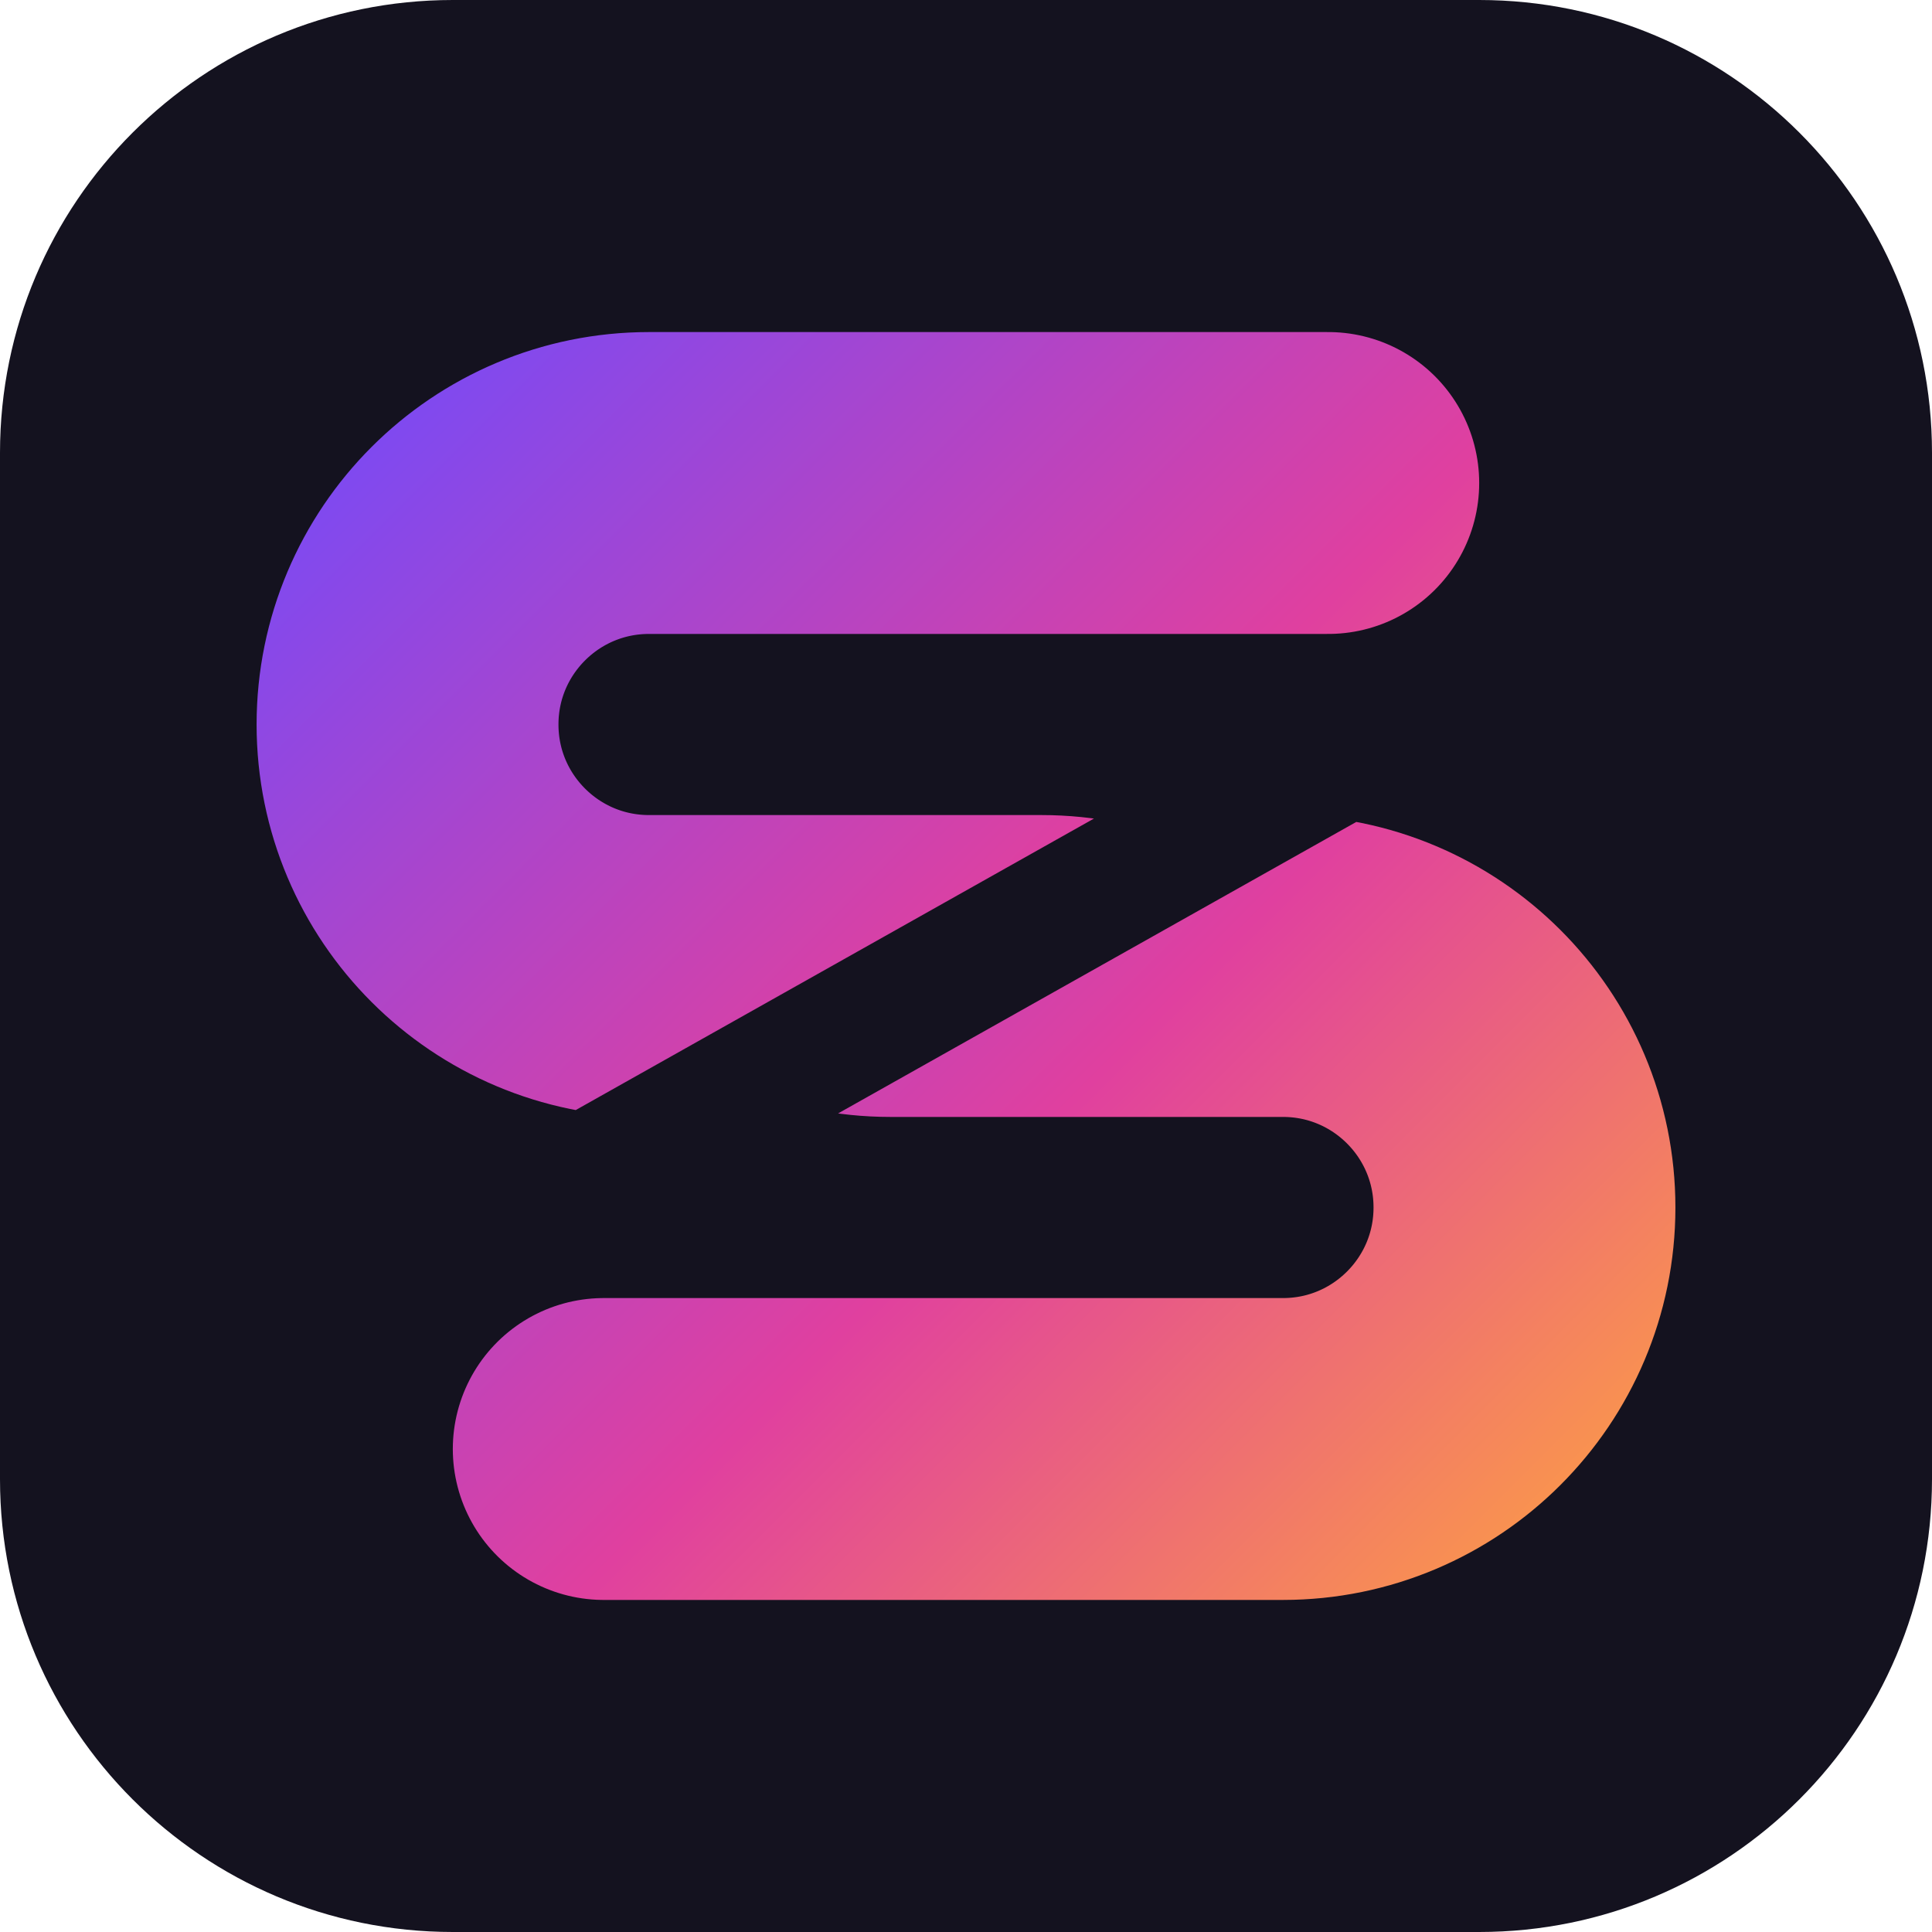
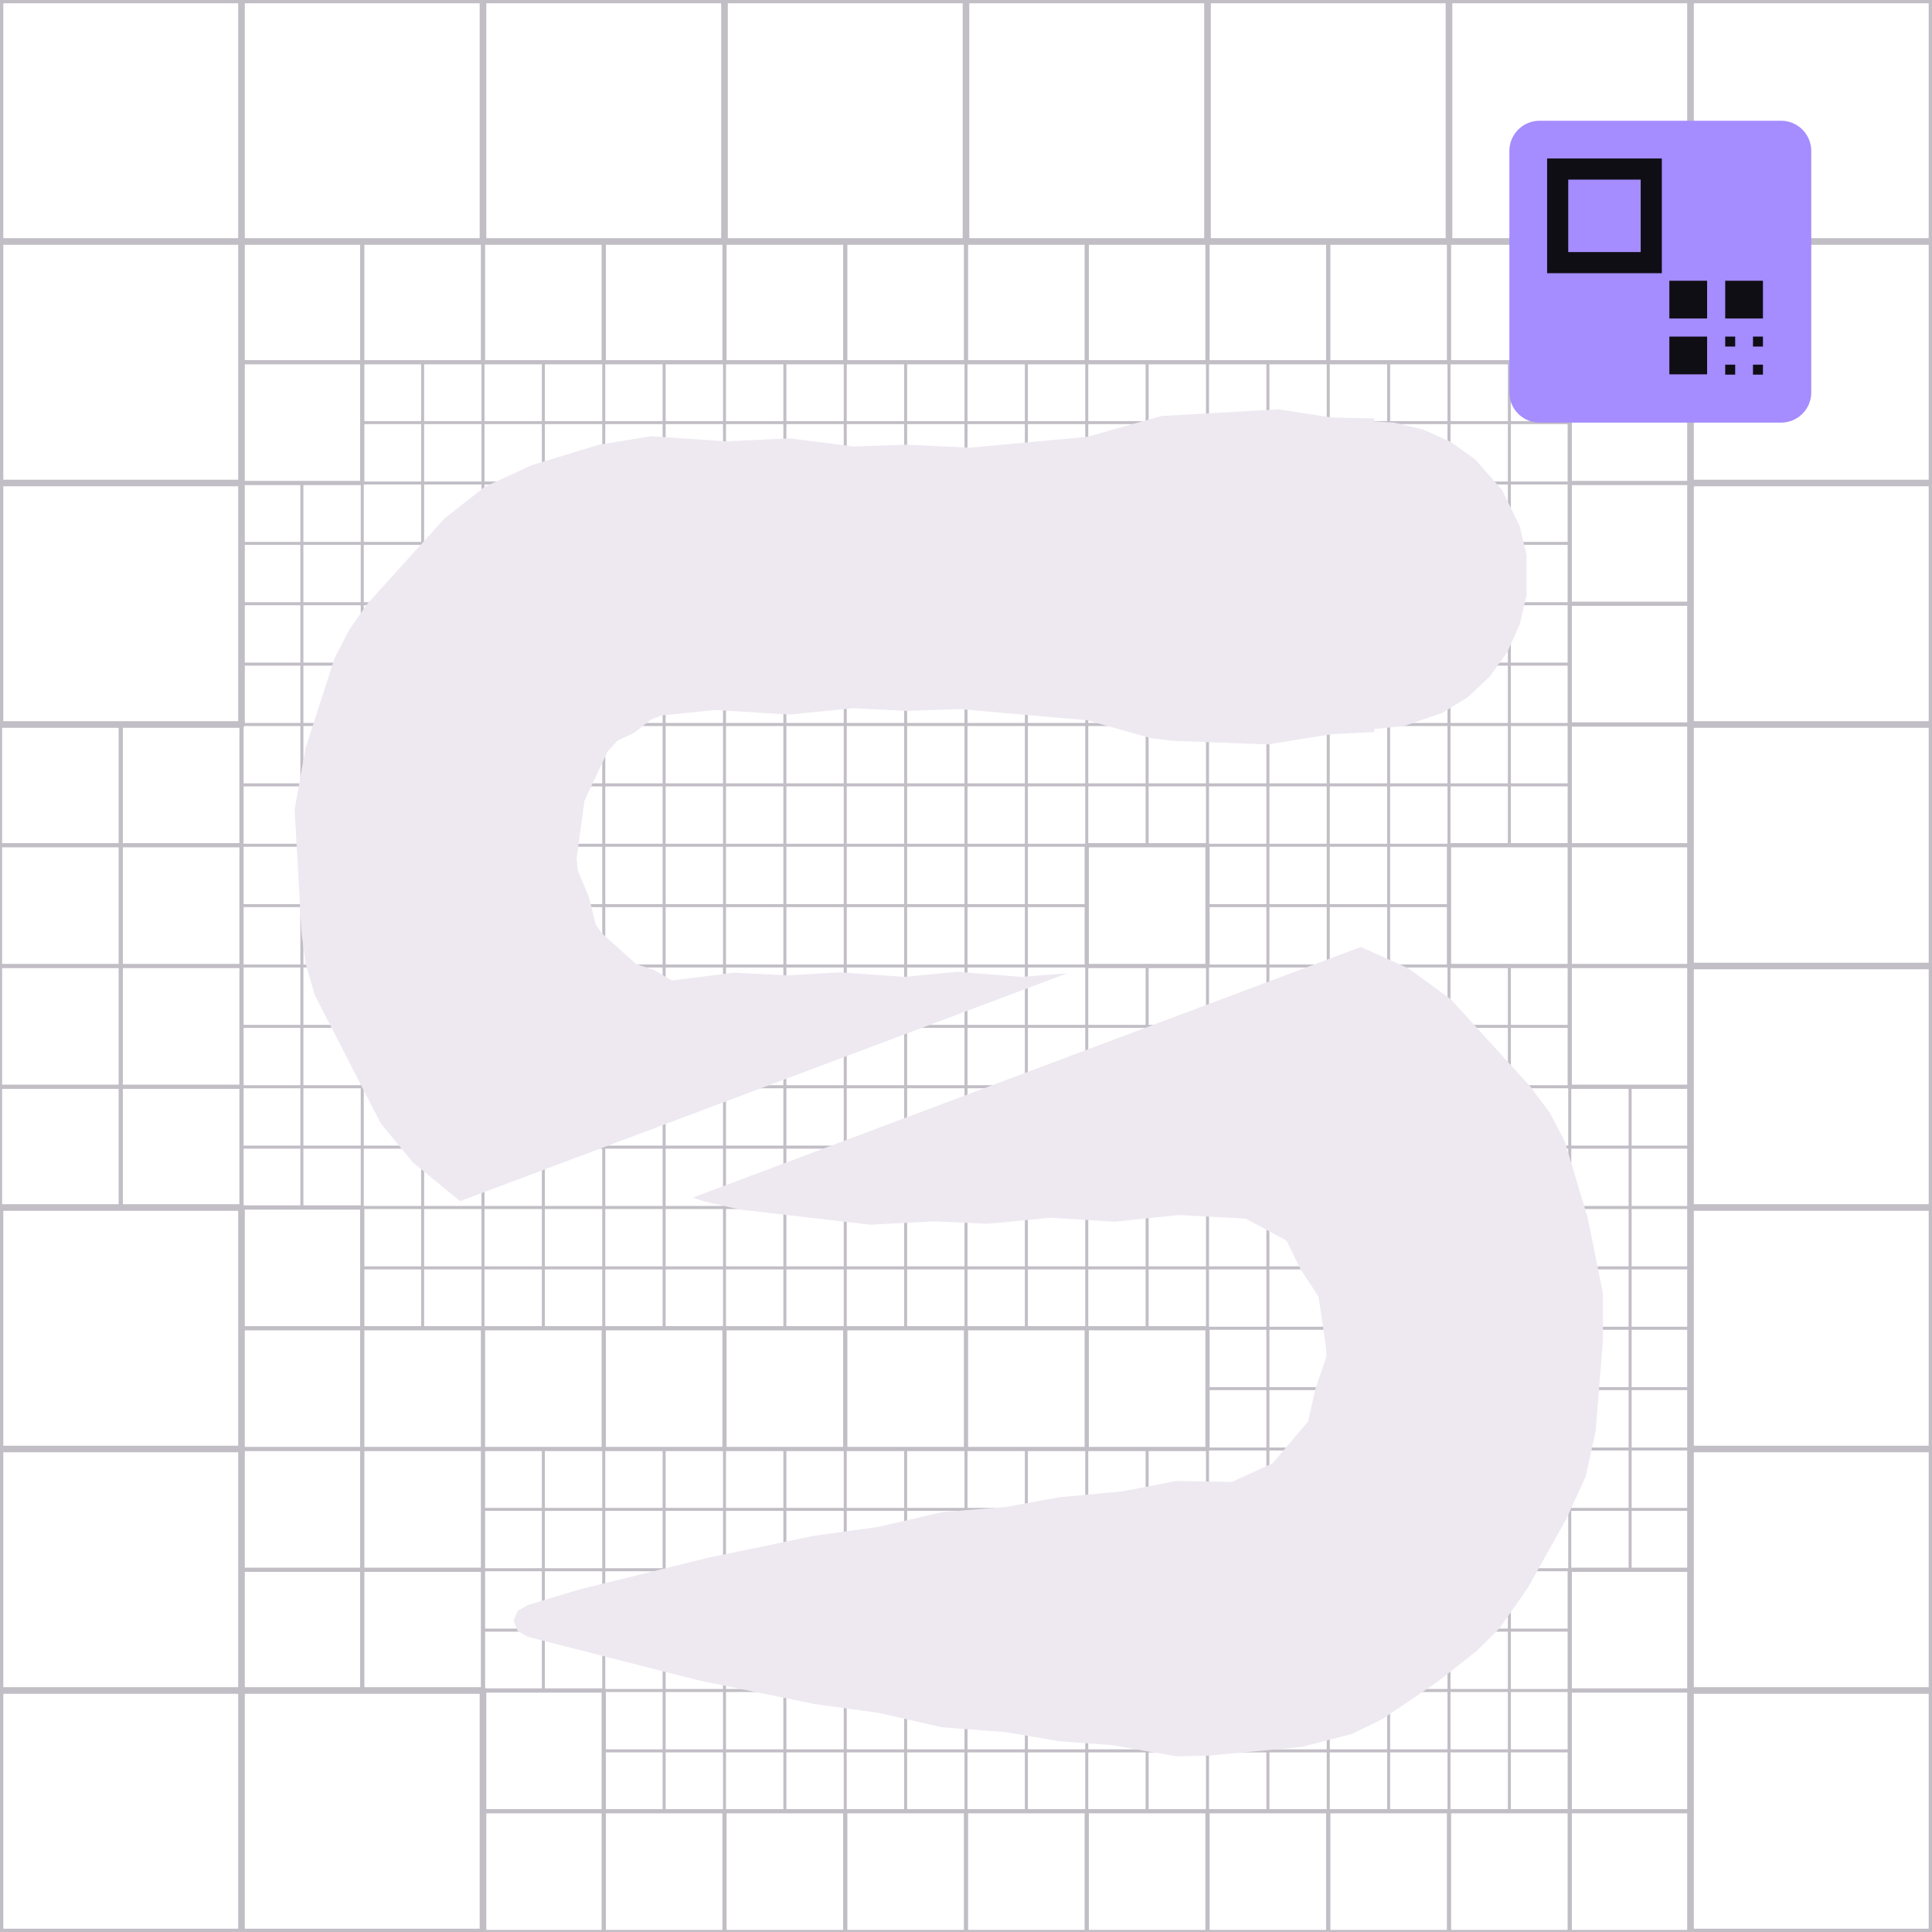
- <svg xmlns="http://www.w3.org/2000/svg" viewBox="0 0 64 64" role="img" aria-label="StringiFor">
-   <defs>
-     <linearGradient id="g" gradientUnits="userSpaceOnUse" x1="12" y1="12" x2="52" y2="52">
-       <stop offset="0" stop-color="#6d4bff" />
-       <stop offset="0.55" stop-color="#e0409f" />
-       <stop offset="1" stop-color="#ffa63d" />
-     </linearGradient>
-     <clipPath id="a">
-       <polygon points="0,0 64,0 64,11.50 0,47.50" />
-     </clipPath>
-     <clipPath id="b">
-       <polygon points="0,52.50 64,16.50 64,64 0,64" />
-     </clipPath>
-   </defs>
-   <rect width="64" height="64" rx="15" fill="#14121f" />
-   <g fill="none" stroke="url(#g)" stroke-width="10" stroke-linecap="round">
-     <g clip-path="url(#a)">
-       <path d="M48 16 H25.5 A8 8 0 0 0 25.5 32 H38.5 A8 8 0 0 1 38.5 48 H16" transform="translate(-4 0)" />
-     </g>
-     <g clip-path="url(#b)">
-       <path d="M48 16 H25.5 A8 8 0 0 0 25.5 32 H38.5 A8 8 0 0 1 38.5 48 H16" transform="translate(4 0)" />
-     </g>
+ <svg xmlns="http://www.w3.org/2000/svg" viewBox="0 0 64 64" role="img" aria-label="StringiFor mark in Akebono">
+   <g stroke="#8f8897" stroke-linecap="round" opacity="0.55" fill="none">
+     <path d="M0 0L0 8M0 0L8 0M0 8L0 16M0 8L8 8M0 16L0 24M0 16L8 16M0 24L8 24M0 40L0 48M0 40L8 40M0 48L0 56M0 48L8 48M0 56L0 64M0 56L8 56M0 64L8 64M8 0L8 8M8 0L16 0M8 8L8 16M8 8L16 8M8 16L8 24M8 40L8 48M8 48L8 56M8 56L8 64M8 56L16 56M8 64L16 64M16 0L16 8M16 0L24 0M16 8L24 8M16 56L16 64M24 0L24 8M24 0L32 0M24 8L32 8M32 0L32 8M32 0L40 0M32 8L40 8M40 0L40 8M40 0L48 0M40 8L48 8M48 0L48 8M48 0L56 0M48 8L56 8M56 0L56 8M56 0L64 0M56 8L56 16M56 8L64 8M56 16L56 24M56 16L64 16M56 24L56 32M56 24L64 24M56 32L56 40M56 32L64 32M56 40L56 48M56 40L64 40M56 48L56 56M56 48L64 48M56 56L56 64M56 56L64 56M56 64L64 64M64 0L64 8M64 8L64 16M64 16L64 24M64 24L64 32M64 32L64 40M64 40L64 48M64 48L64 56M64 56L64 64" stroke-width="0.22" />
+     <path d="M0 24L0 28M0 24L4 24M0 28L0 32M0 28L4 28M0 32L0 36M0 32L4 32M0 36L0 40M0 36L4 36M0 40L4 40M4 24L4 28M4 24L8 24M4 28L4 32M4 28L8 28M4 32L4 36M4 32L8 32M4 36L4 40M4 36L8 36M4 40L8 40M8 8L8 12M8 8L12 8M8 12L8 16M8 12L12 12M8 16L12 16M8 24L8 28M8 28L8 32M8 32L8 36M8 36L8 40M8 40L8 44M8 40L12 40M8 44L8 48M8 44L12 44M8 48L8 52M8 48L12 48M8 52L8 56M8 52L12 52M8 56L12 56M12 8L12 12M12 8L16 8M12 12L12 16M12 12L16 12M12 40L12 44M12 44L12 48M12 44L16 44M12 48L12 52M12 48L16 48M12 52L12 56M12 52L16 52M12 56L16 56M16 8L16 12M16 8L20 8M16 12L20 12M16 44L16 48M16 44L20 44M16 48L16 52M16 48L20 48M16 52L16 56M16 56L16 60M16 56L20 56M16 60L16 64M16 60L20 60M16 64L20 64M20 8L20 12M20 8L24 8M20 12L24 12M20 44L20 48M20 44L24 44M20 48L24 48M20 56L20 60M20 60L20 64M20 60L24 60M20 64L24 64M24 8L24 12M24 8L28 8M24 12L28 12M24 44L24 48M24 44L28 44M24 48L28 48M24 60L24 64M24 60L28 60M24 64L28 64M28 8L28 12M28 8L32 8M28 12L32 12M28 44L28 48M28 44L32 44M28 48L32 48M28 60L28 64M28 60L32 60M28 64L32 64M32 8L32 12M32 8L36 8M32 12L36 12M32 44L32 48M32 44L36 44M32 48L36 48M32 60L32 64M32 60L36 60M32 64L36 64M36 8L36 12M36 8L40 8M36 12L40 12M36 28L36 32M36 28L40 28M36 32L40 32M36 44L36 48M36 44L40 44M36 48L40 48M36 60L36 64M36 60L40 60M36 64L40 64M40 8L40 12M40 8L44 8M40 12L44 12M40 28L40 32M40 44L40 48M40 60L40 64M40 60L44 60M40 64L44 64M44 8L44 12M44 8L48 8M44 12L48 12M44 60L44 64M44 60L48 60M44 64L48 64M48 8L48 12M48 8L52 8M48 12L52 12M48 28L48 32M48 28L52 28M48 32L52 32M48 60L48 64M48 60L52 60M48 64L52 64M52 8L52 12M52 8L56 8M52 12L52 16M52 12L56 12M52 16L52 20M52 16L56 16M52 20L52 24M52 20L56 20M52 24L52 28M52 24L56 24M52 28L52 32M52 28L56 28M52 32L52 36M52 32L56 32M52 36L56 36M52 52L52 56M52 52L56 52M52 56L52 60M52 56L56 56M52 60L52 64M52 60L56 60M52 64L56 64M56 8L56 12M56 12L56 16M56 16L56 20M56 20L56 24M56 24L56 28M56 28L56 32M56 32L56 36M56 52L56 56M56 56L56 60M56 60L56 64" stroke-width="0.14" />
+     <path d="M8 16L8 18M8 16L10 16M8 18L8 20M8 18L10 18M8 20L8 22M8 20L10 20M8 22L8 24M8 22L10 22M8 24L8 26M8 24L10 24M8 26L8 28M8 26L10 26M8 28L8 30M8 28L10 28M8 30L8 32M8 30L10 30M8 32L8 34M8 32L10 32M8 34L8 36M8 34L10 34M8 36L8 38M8 36L10 36M8 38L8 40M8 38L10 38M8 40L10 40M10 16L10 18M10 16L12 16M10 18L10 20M10 18L12 18M10 20L10 22M10 20L12 20M10 22L10 24M10 22L12 22M10 24L10 26M10 24L12 24M10 26L10 28M10 26L12 26M10 28L10 30M10 28L12 28M10 30L10 32M10 30L12 30M10 32L10 34M10 32L12 32M10 34L10 36M10 34L12 34M10 36L10 38M10 36L12 36M10 38L10 40M10 38L12 38M10 40L12 40M12 12L12 14M12 12L14 12M12 14L12 16M12 14L14 14M12 16L12 18M12 16L14 16M12 18L12 20M12 18L14 18M12 20L12 22M12 20L14 20M12 22L12 24M12 22L14 22M12 24L12 26M12 24L14 24M12 26L12 28M12 26L14 26M12 28L12 30M12 28L14 28M12 30L12 32M12 30L14 30M12 32L12 34M12 32L14 32M12 34L12 36M12 34L14 34M12 36L12 38M12 36L14 36M12 38L12 40M12 38L14 38M12 40L12 42M12 40L14 40M12 42L12 44M12 42L14 42M12 44L14 44M14 12L14 14M14 12L16 12M14 14L14 16M14 14L16 14M14 16L14 18M14 16L16 16M14 18L14 20M14 18L16 18M14 20L14 22M14 20L16 20M14 22L14 24M14 22L16 22M14 24L14 26M14 24L16 24M14 26L14 28M14 26L16 26M14 28L14 30M14 28L16 28M14 30L14 32M14 30L16 30M14 32L14 34M14 32L16 32M14 34L14 36M14 34L16 34M14 36L14 38M14 36L16 36M14 38L14 40M14 38L16 38M14 40L14 42M14 40L16 40M14 42L14 44M14 42L16 42M14 44L16 44M16 12L16 14M16 12L18 12M16 14L16 16M16 14L18 14M16 16L16 18M16 16L18 16M16 18L16 20M16 18L18 18M16 20L16 22M16 20L18 20M16 22L16 24M16 22L18 22M16 24L16 26M16 24L18 24M16 26L16 28M16 26L18 26M16 28L16 30M16 28L18 28M16 30L16 32M16 30L18 30M16 32L16 34M16 32L18 32M16 34L16 36M16 34L18 34M16 36L16 38M16 36L18 36M16 38L16 40M16 38L18 38M16 40L16 42M16 40L18 40M16 42L16 44M16 42L18 42M16 44L18 44M16 48L16 50M16 48L18 48M16 50L16 52M16 50L18 50M16 52L16 54M16 52L18 52M16 54L16 56M16 54L18 54M16 56L18 56M18 12L18 14M18 12L20 12M18 14L18 16M18 14L20 14M18 16L18 18M18 16L20 16M18 18L18 20M18 18L20 18M18 20L18 22M18 20L20 20M18 22L18 24M18 22L20 22M18 24L18 26M18 24L20 24M18 26L18 28M18 26L20 26M18 28L18 30M18 28L20 28M18 30L18 32M18 30L20 30M18 32L18 34M18 32L20 32M18 34L18 36M18 34L20 34M18 36L18 38M18 36L20 36M18 38L18 40M18 38L20 38M18 40L18 42M18 40L20 40M18 42L18 44M18 42L20 42M18 44L20 44M18 48L18 50M18 48L20 48M18 50L18 52M18 50L20 50M18 52L18 54M18 52L20 52M18 54L18 56M18 54L20 54M18 56L20 56M20 12L20 14M20 12L22 12M20 14L20 16M20 14L22 14M20 16L20 18M20 16L22 16M20 18L20 20M20 18L22 18M20 20L20 22M20 20L22 20M20 22L20 24M20 22L22 22M20 24L20 26M20 24L22 24M20 26L20 28M20 26L22 26M20 28L20 30M20 28L22 28M20 30L20 32M20 30L22 30M20 32L20 34M20 32L22 32M20 34L20 36M20 34L22 34M20 36L20 38M20 36L22 36M20 38L20 40M20 38L22 38M20 40L20 42M20 40L22 40M20 42L20 44M20 42L22 42M20 44L22 44M20 48L20 50M20 48L22 48M20 50L20 52M20 50L22 50M20 52L20 54M20 52L22 52M20 54L20 56M20 54L22 54M20 56L20 58M20 56L22 56M20 58L20 60M20 58L22 58M20 60L22 60M22 12L22 14M22 12L24 12M22 14L22 16M22 14L24 14M22 16L22 18M22 16L24 16M22 18L22 20M22 18L24 18M22 20L22 22M22 20L24 20M22 22L22 24M22 22L24 22M22 24L22 26M22 24L24 24M22 26L22 28M22 26L24 26M22 28L22 30M22 28L24 28M22 30L22 32M22 30L24 30M22 32L22 34M22 32L24 32M22 34L22 36M22 34L24 34M22 36L22 38M22 36L24 36M22 38L22 40M22 38L24 38M22 40L22 42M22 40L24 40M22 42L22 44M22 42L24 42M22 44L24 44M22 48L22 50M22 48L24 48M22 50L22 52M22 50L24 50M22 52L22 54M22 52L24 52M22 54L22 56M22 54L24 54M22 56L22 58M22 56L24 56M22 58L22 60M22 58L24 58M22 60L24 60M24 12L24 14M24 12L26 12M24 14L24 16M24 14L26 14M24 16L24 18M24 16L26 16M24 18L24 20M24 18L26 18M24 20L24 22M24 20L26 20M24 22L24 24M24 22L26 22M24 24L24 26M24 24L26 24M24 26L24 28M24 26L26 26M24 28L24 30M24 28L26 28M24 30L24 32M24 30L26 30M24 32L24 34M24 32L26 32M24 34L24 36M24 34L26 34M24 36L24 38M24 36L26 36M24 38L24 40M24 38L26 38M24 40L24 42M24 40L26 40M24 42L24 44M24 42L26 42M24 44L26 44M24 48L24 50M24 48L26 48M24 50L24 52M24 50L26 50M24 52L24 54M24 52L26 52M24 54L24 56M24 54L26 54M24 56L24 58M24 56L26 56M24 58L24 60M24 58L26 58M24 60L26 60M26 12L26 14M26 12L28 12M26 14L26 16M26 14L28 14M26 16L26 18M26 16L28 16M26 18L26 20M26 18L28 18M26 20L26 22M26 20L28 20M26 22L26 24M26 22L28 22M26 24L26 26M26 24L28 24M26 26L26 28M26 26L28 26M26 28L26 30M26 28L28 28M26 30L26 32M26 30L28 30M26 32L26 34M26 32L28 32M26 34L26 36M26 34L28 34M26 36L26 38M26 36L28 36M26 38L26 40M26 38L28 38M26 40L26 42M26 40L28 40M26 42L26 44M26 42L28 42M26 44L28 44M26 48L26 50M26 48L28 48M26 50L26 52M26 50L28 50M26 52L26 54M26 52L28 52M26 54L26 56M26 54L28 54M26 56L26 58M26 56L28 56M26 58L26 60M26 58L28 58M26 60L28 60M28 12L28 14M28 12L30 12M28 14L28 16M28 14L30 14M28 16L28 18M28 16L30 16M28 18L28 20M28 18L30 18M28 20L28 22M28 20L30 20M28 22L28 24M28 22L30 22M28 24L28 26M28 24L30 24M28 26L28 28M28 26L30 26M28 28L28 30M28 28L30 28M28 30L28 32M28 30L30 30M28 32L28 34M28 32L30 32M28 34L28 36M28 34L30 34M28 36L28 38M28 36L30 36M28 38L28 40M28 38L30 38M28 40L28 42M28 40L30 40M28 42L28 44M28 42L30 42M28 44L30 44M28 48L28 50M28 48L30 48M28 50L28 52M28 50L30 50M28 52L28 54M28 52L30 52M28 54L28 56M28 54L30 54M28 56L28 58M28 56L30 56M28 58L28 60M28 58L30 58M28 60L30 60M30 12L30 14M30 12L32 12M30 14L30 16M30 14L32 14M30 16L30 18M30 16L32 16M30 18L30 20M30 18L32 18M30 20L30 22M30 20L32 20M30 22L30 24M30 22L32 22M30 24L30 26M30 24L32 24M30 26L30 28M30 26L32 26M30 28L30 30M30 28L32 28M30 30L30 32M30 30L32 30M30 32L30 34M30 32L32 32M30 34L30 36M30 34L32 34M30 36L30 38M30 36L32 36M30 38L30 40M30 38L32 38M30 40L30 42M30 40L32 40M30 42L30 44M30 42L32 42M30 44L32 44M30 48L30 50M30 48L32 48M30 50L30 52M30 50L32 50M30 52L30 54M30 52L32 52M30 54L30 56M30 54L32 54M30 56L30 58M30 56L32 56M30 58L30 60M30 58L32 58M30 60L32 60M32 12L32 14M32 12L34 12M32 14L32 16M32 14L34 14M32 16L32 18M32 16L34 16M32 18L32 20M32 18L34 18M32 20L32 22M32 20L34 20M32 22L32 24M32 22L34 22M32 24L32 26M32 24L34 24M32 26L32 28M32 26L34 26M32 28L32 30M32 28L34 28M32 30L32 32M32 30L34 30M32 32L32 34M32 32L34 32M32 34L32 36M32 34L34 34M32 36L32 38M32 36L34 36M32 38L32 40M32 38L34 38M32 40L32 42M32 40L34 40M32 42L32 44M32 42L34 42M32 44L34 44M32 48L32 50M32 48L34 48M32 50L32 52M32 50L34 50M32 52L32 54M32 52L34 52M32 54L32 56M32 54L34 54M32 56L32 58M32 56L34 56M32 58L32 60M32 58L34 58M32 60L34 60M34 12L34 14M34 12L36 12M34 14L34 16M34 14L36 14M34 16L34 18M34 16L36 16M34 18L34 20M34 18L36 18M34 20L34 22M34 20L36 20M34 22L34 24M34 22L36 22M34 24L34 26M34 24L36 24M34 26L34 28M34 26L36 26M34 28L34 30M34 28L36 28M34 30L34 32M34 30L36 30M34 32L34 34M34 32L36 32M34 34L34 36M34 34L36 34M34 36L34 38M34 36L36 36M34 38L34 40M34 38L36 38M34 40L34 42M34 40L36 40M34 42L34 44M34 42L36 42M34 44L36 44M34 48L34 50M34 48L36 48M34 50L34 52M34 50L36 50M34 52L34 54M34 52L36 52M34 54L34 56M34 54L36 54M34 56L34 58M34 56L36 56M34 58L34 60M34 58L36 58M34 60L36 60M36 12L36 14M36 12L38 12M36 14L36 16M36 14L38 14M36 16L36 18M36 16L38 16M36 18L36 20M36 18L38 18M36 20L36 22M36 20L38 20M36 22L36 24M36 22L38 22M36 24L36 26M36 24L38 24M36 26L36 28M36 26L38 26M36 28L36 30M36 28L38 28M36 30L36 32M36 32L36 34M36 32L38 32M36 34L36 36M36 34L38 34M36 36L36 38M36 36L38 36M36 38L36 40M36 38L38 38M36 40L36 42M36 40L38 40M36 42L36 44M36 42L38 42M36 44L38 44M36 48L36 50M36 48L38 48M36 50L36 52M36 50L38 50M36 52L36 54M36 52L38 52M36 54L36 56M36 54L38 54M36 56L36 58M36 56L38 56M36 58L36 60M36 58L38 58M36 60L38 60M38 12L38 14M38 12L40 12M38 14L38 16M38 14L40 14M38 16L38 18M38 16L40 16M38 18L38 20M38 18L40 18M38 20L38 22M38 20L40 20M38 22L38 24M38 22L40 22M38 24L38 26M38 24L40 24M38 26L38 28M38 26L40 26M38 28L40 28M38 32L38 34M38 32L40 32M38 34L38 36M38 34L40 34M38 36L38 38M38 36L40 36M38 38L38 40M38 38L40 38M38 40L38 42M38 40L40 40M38 42L38 44M38 42L40 42M38 44L40 44M38 48L38 50M38 48L40 48M38 50L38 52M38 50L40 50M38 52L38 54M38 52L40 52M38 54L38 56M38 54L40 54M38 56L38 58M38 56L40 56M38 58L38 60M38 58L40 58M38 60L40 60M40 12L40 14M40 12L42 12M40 14L40 16M40 14L42 14M40 16L40 18M40 16L42 16M40 18L40 20M40 18L42 18M40 20L40 22M40 20L42 20M40 22L40 24M40 22L42 22M40 24L40 26M40 24L42 24M40 26L40 28M40 26L42 26M40 28L40 30M40 28L42 28M40 30L40 32M40 30L42 30M40 32L40 34M40 32L42 32M40 34L40 36M40 34L42 34M40 36L40 38M40 36L42 36M40 38L40 40M40 38L42 38M40 40L40 42M40 40L42 40M40 42L40 44M40 42L42 42M40 44L40 46M40 44L42 44M40 46L40 48M40 46L42 46M40 48L40 50M40 48L42 48M40 50L40 52M40 50L42 50M40 52L40 54M40 52L42 52M40 54L40 56M40 54L42 54M40 56L40 58M40 56L42 56M40 58L40 60M40 58L42 58M40 60L42 60M42 12L42 14M42 12L44 12M42 14L42 16M42 14L44 14M42 16L42 18M42 16L44 16M42 18L42 20M42 18L44 18M42 20L42 22M42 20L44 20M42 22L42 24M42 22L44 22M42 24L42 26M42 24L44 24M42 26L42 28M42 26L44 26M42 28L42 30M42 28L44 28M42 30L42 32M42 30L44 30M42 32L42 34M42 32L44 32M42 34L42 36M42 34L44 34M42 36L42 38M42 36L44 36M42 38L42 40M42 38L44 38M42 40L42 42M42 40L44 40M42 42L42 44M42 42L44 42M42 44L42 46M42 44L44 44M42 46L42 48M42 46L44 46M42 48L42 50M42 48L44 48M42 50L42 52M42 50L44 50M42 52L42 54M42 52L44 52M42 54L42 56M42 54L44 54M42 56L42 58M42 56L44 56M42 58L42 60M42 58L44 58M42 60L44 60M44 12L44 14M44 12L46 12M44 14L44 16M44 14L46 14M44 16L44 18M44 16L46 16M44 18L44 20M44 18L46 18M44 20L44 22M44 20L46 20M44 22L44 24M44 22L46 22M44 24L44 26M44 24L46 24M44 26L44 28M44 26L46 26M44 28L44 30M44 28L46 28M44 30L44 32M44 30L46 30M44 32L44 34M44 32L46 32M44 34L44 36M44 34L46 34M44 36L44 38M44 36L46 36M44 38L44 40M44 38L46 38M44 40L44 42M44 40L46 40M44 42L44 44M44 42L46 42M44 44L44 46M44 44L46 44M44 46L44 48M44 46L46 46M44 48L44 50M44 48L46 48M44 50L44 52M44 50L46 50M44 52L44 54M44 52L46 52M44 54L44 56M44 54L46 54M44 56L44 58M44 56L46 56M44 58L44 60M44 58L46 58M44 60L46 60M46 12L46 14M46 12L48 12M46 14L46 16M46 14L48 14M46 16L46 18M46 16L48 16M46 18L46 20M46 18L48 18M46 20L46 22M46 20L48 20M46 22L46 24M46 22L48 22M46 24L46 26M46 24L48 24M46 26L46 28M46 26L48 26M46 28L46 30M46 28L48 28M46 30L46 32M46 30L48 30M46 32L46 34M46 32L48 32M46 34L46 36M46 34L48 34M46 36L46 38M46 36L48 36M46 38L46 40M46 38L48 38M46 40L46 42M46 40L48 40M46 42L46 44M46 42L48 42M46 44L46 46M46 44L48 44M46 46L46 48M46 46L48 46M46 48L46 50M46 48L48 48M46 50L46 52M46 50L48 50M46 52L46 54M46 52L48 52M46 54L46 56M46 54L48 54M46 56L46 58M46 56L48 56M46 58L46 60M46 58L48 58M46 60L48 60M48 12L48 14M48 12L50 12M48 14L48 16M48 14L50 14M48 16L48 18M48 16L50 16M48 18L48 20M48 18L50 18M48 20L48 22M48 20L50 20M48 22L48 24M48 22L50 22M48 24L48 26M48 24L50 24M48 26L48 28M48 26L50 26M48 28L48 30M48 28L50 28M48 30L48 32M48 32L48 34M48 32L50 32M48 34L48 36M48 34L50 34M48 36L48 38M48 36L50 36M48 38L48 40M48 38L50 38M48 40L48 42M48 40L50 40M48 42L48 44M48 42L50 42M48 44L48 46M48 44L50 44M48 46L48 48M48 46L50 46M48 48L48 50M48 48L50 48M48 50L48 52M48 50L50 50M48 52L48 54M48 52L50 52M48 54L48 56M48 54L50 54M48 56L48 58M48 56L50 56M48 58L48 60M48 58L50 58M48 60L50 60M50 12L50 14M50 12L52 12M50 14L50 16M50 14L52 14M50 16L50 18M50 16L52 16M50 18L50 20M50 18L52 18M50 20L50 22M50 20L52 20M50 22L50 24M50 22L52 22M50 24L50 26M50 24L52 24M50 26L50 28M50 26L52 26M50 28L52 28M50 32L50 34M50 32L52 32M50 34L50 36M50 34L52 34M50 36L50 38M50 36L52 36M50 38L50 40M50 38L52 38M50 40L50 42M50 40L52 40M50 42L50 44M50 42L52 42M50 44L50 46M50 44L52 44M50 46L50 48M50 46L52 46M50 48L50 50M50 48L52 48M50 50L50 52M50 50L52 50M50 52L50 54M50 52L52 52M50 54L50 56M50 54L52 54M50 56L50 58M50 56L52 56M50 58L50 60M50 58L52 58M50 60L52 60M52 12L52 14M52 14L52 16M52 16L52 18M52 18L52 20M52 20L52 22M52 22L52 24M52 24L52 26M52 26L52 28M52 32L52 34M52 34L52 36M52 36L52 38M52 36L54 36M52 38L52 40M52 38L54 38M52 40L52 42M52 40L54 40M52 42L52 44M52 42L54 42M52 44L52 46M52 44L54 44M52 46L52 48M52 46L54 46M52 48L52 50M52 48L54 48M52 50L52 52M52 50L54 50M52 52L52 54M52 52L54 52M52 54L52 56M52 56L52 58M52 58L52 60M54 36L54 38M54 36L56 36M54 38L54 40M54 38L56 38M54 40L54 42M54 40L56 40M54 42L54 44M54 42L56 42M54 44L54 46M54 44L56 44M54 46L54 48M54 46L56 46M54 48L54 50M54 48L56 48M54 50L54 52M54 50L56 50M54 52L56 52M56 36L56 38M56 38L56 40M56 40L56 42M56 42L56 44M56 44L56 46M56 46L56 48M56 48L56 50M56 50L56 52" stroke-width="0.1" />
  </g>
+   <path fill="#eee9f1" fill-rule="evenodd" d="M50.57 18.39 L50.34 17.42 L49.75 16.22 L48.87 15.22 L48.06 14.64 L47.15 14.23 L46.18 14.00 L45.52 13.96 L45.52 13.86 L44.11 13.83 L42.35 13.56 L38.48 13.78 L36.01 14.47 L32.14 14.83 L30.03 14.73 L28.27 14.79 L26.16 14.52 L24.04 14.62 L21.57 14.45 L19.85 14.73 L17.61 15.41 L16.05 16.13 L14.72 17.18 L12.18 19.99 L11.57 20.86 L11.08 21.81 L10.12 24.79 L9.76 26.82 L9.99 30.92 L10.13 31.94 L10.43 32.97 L12.61 37.21 L13.67 38.50 L15.24 39.79 L35.36 32.24 L33.82 32.36 L31.71 32.19 L29.95 32.36 L27.83 32.21 L26.07 32.31 L24.31 32.22 L22.26 32.48 L21.66 32.13 L21.08 31.94 L19.93 30.91 L19.73 30.61 L19.51 29.72 L19.14 28.83 L19.10 28.44 L19.36 26.53 L20.13 24.89 L20.46 24.53 L21.00 24.28 L21.56 23.84 L21.92 23.70 L23.69 23.52 L26.16 23.67 L28.27 23.46 L30.03 23.55 L31.79 23.49 L36.01 23.86 L38.12 24.45 L38.83 24.54 L42.00 24.66 L44.11 24.32 L45.52 24.25 L45.52 24.15 L46.51 24.05 L47.77 23.62 L48.62 23.10 L49.35 22.41 L49.93 21.60 L50.34 20.69 L50.57 19.72 Z" />
+   <path fill="#eee9f1" fill-rule="evenodd" d="M23.33 39.80 L24.52 40.07 L28.83 40.57 L30.94 40.46 L32.70 40.54 L34.81 40.34 L36.93 40.47 L39.04 40.25 L41.27 40.37 L42.62 41.10 L43.08 42.04 L43.68 42.96 L43.96 44.88 L43.58 45.99 L43.33 47.09 L42.16 48.47 L40.81 49.09 L38.96 49.06 L37.20 49.40 L35.08 49.60 L33.32 49.92 L31.21 50.09 L29.10 50.58 L26.99 50.87 L23.47 51.60 L19.24 52.64 L17.48 53.17 L17.15 53.36 L17.01 53.69 L17.15 54.03 L17.48 54.22 L23.12 55.66 L26.99 56.45 L29.10 56.74 L31.21 57.22 L33.32 57.38 L35.08 57.68 L36.84 57.81 L38.96 58.18 L40.01 58.16 L43.12 57.87 L44.78 57.44 L45.79 56.95 L47.65 55.69 L48.94 54.67 L49.69 53.92 L50.61 52.60 L51.88 50.33 L52.53 48.91 L52.86 47.40 L53.10 44.38 L53.10 42.84 L52.59 40.32 L51.83 37.80 L51.34 36.86 L50.69 35.99 L48.06 33.10 L46.66 32.08 L45.08 31.37 L22.95 39.67 Z" />
+   <rect x="50" y="4" width="10" height="10" rx="1.00" fill="#a58cff" />
+   <rect x="55.30" y="9.30" width="1.25" height="1.25" fill="#100e15" />
+   <rect x="57.15" y="9.30" width="1.25" height="1.25" fill="#100e15" />
+   <rect x="55.30" y="11.15" width="1.25" height="1.25" fill="#100e15" />
+   <rect x="57.15" y="11.15" width="0.33" height="0.33" fill="#100e15" />
+   <rect x="58.07" y="11.15" width="0.33" height="0.33" fill="#100e15" />
+   <rect x="57.15" y="12.08" width="0.33" height="0.33" fill="#100e15" />
+   <rect x="58.07" y="12.08" width="0.33" height="0.33" fill="#100e15" />
+   <rect x="51.60" y="5.60" width="3.10" height="3.10" fill="none" stroke="#100e15" stroke-width="0.70" />
</svg>
